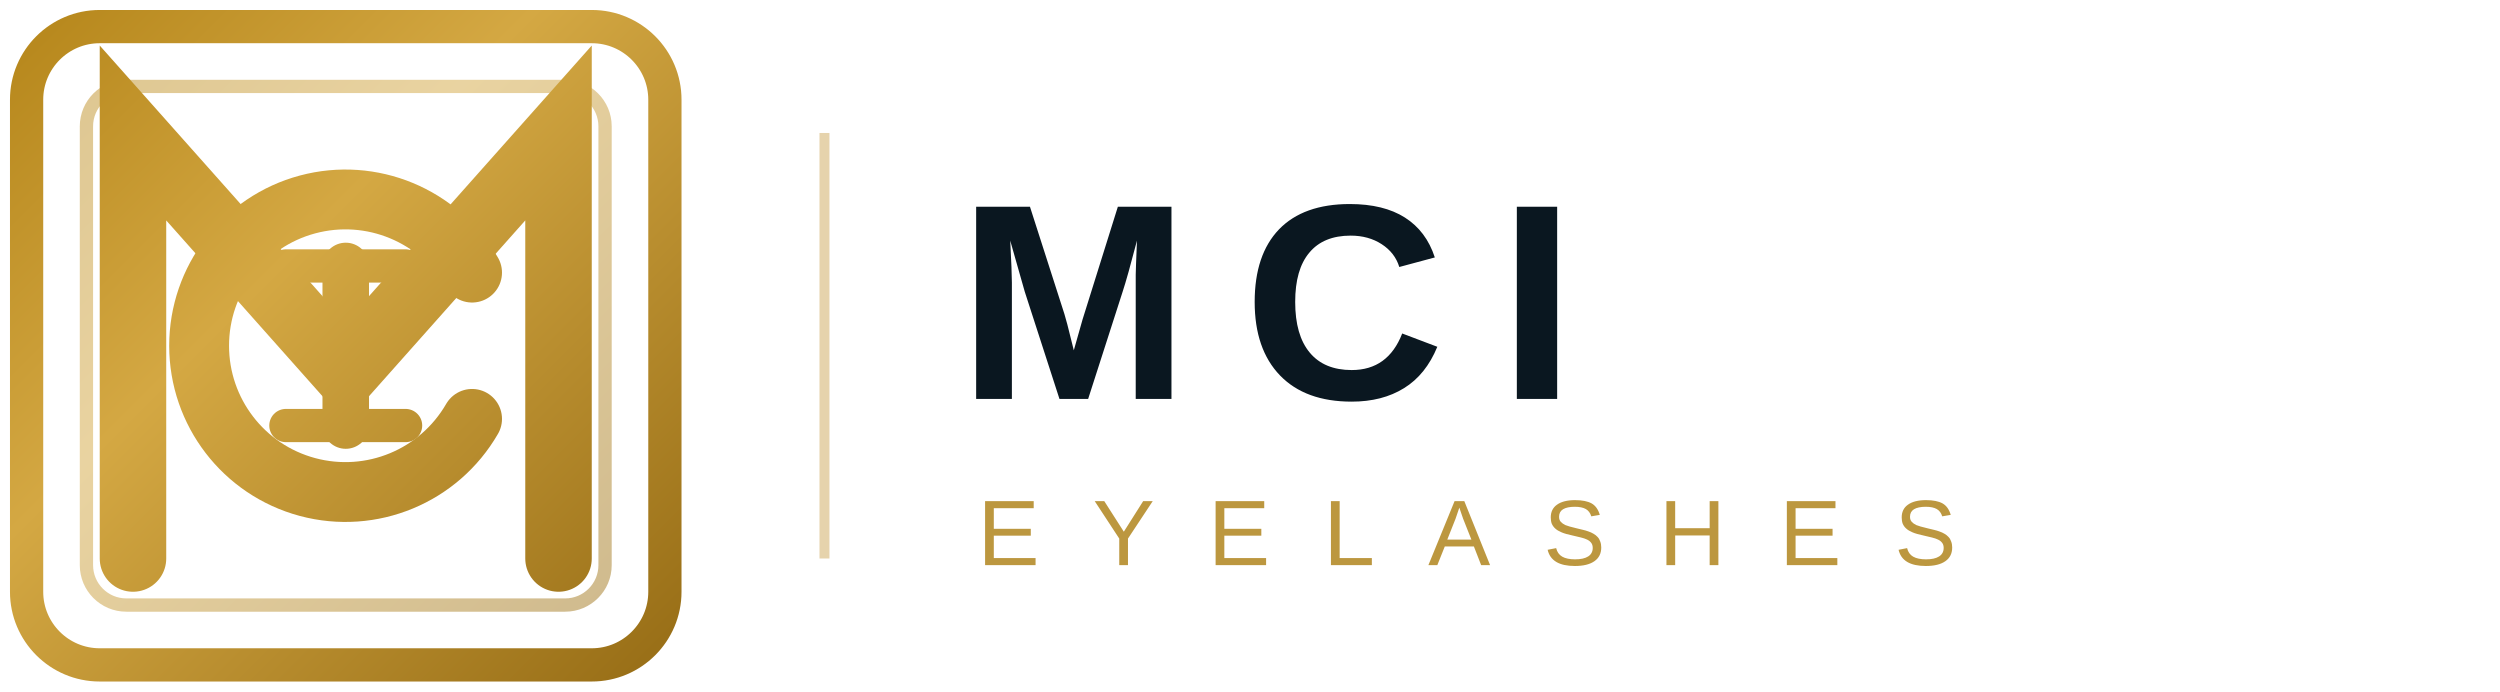
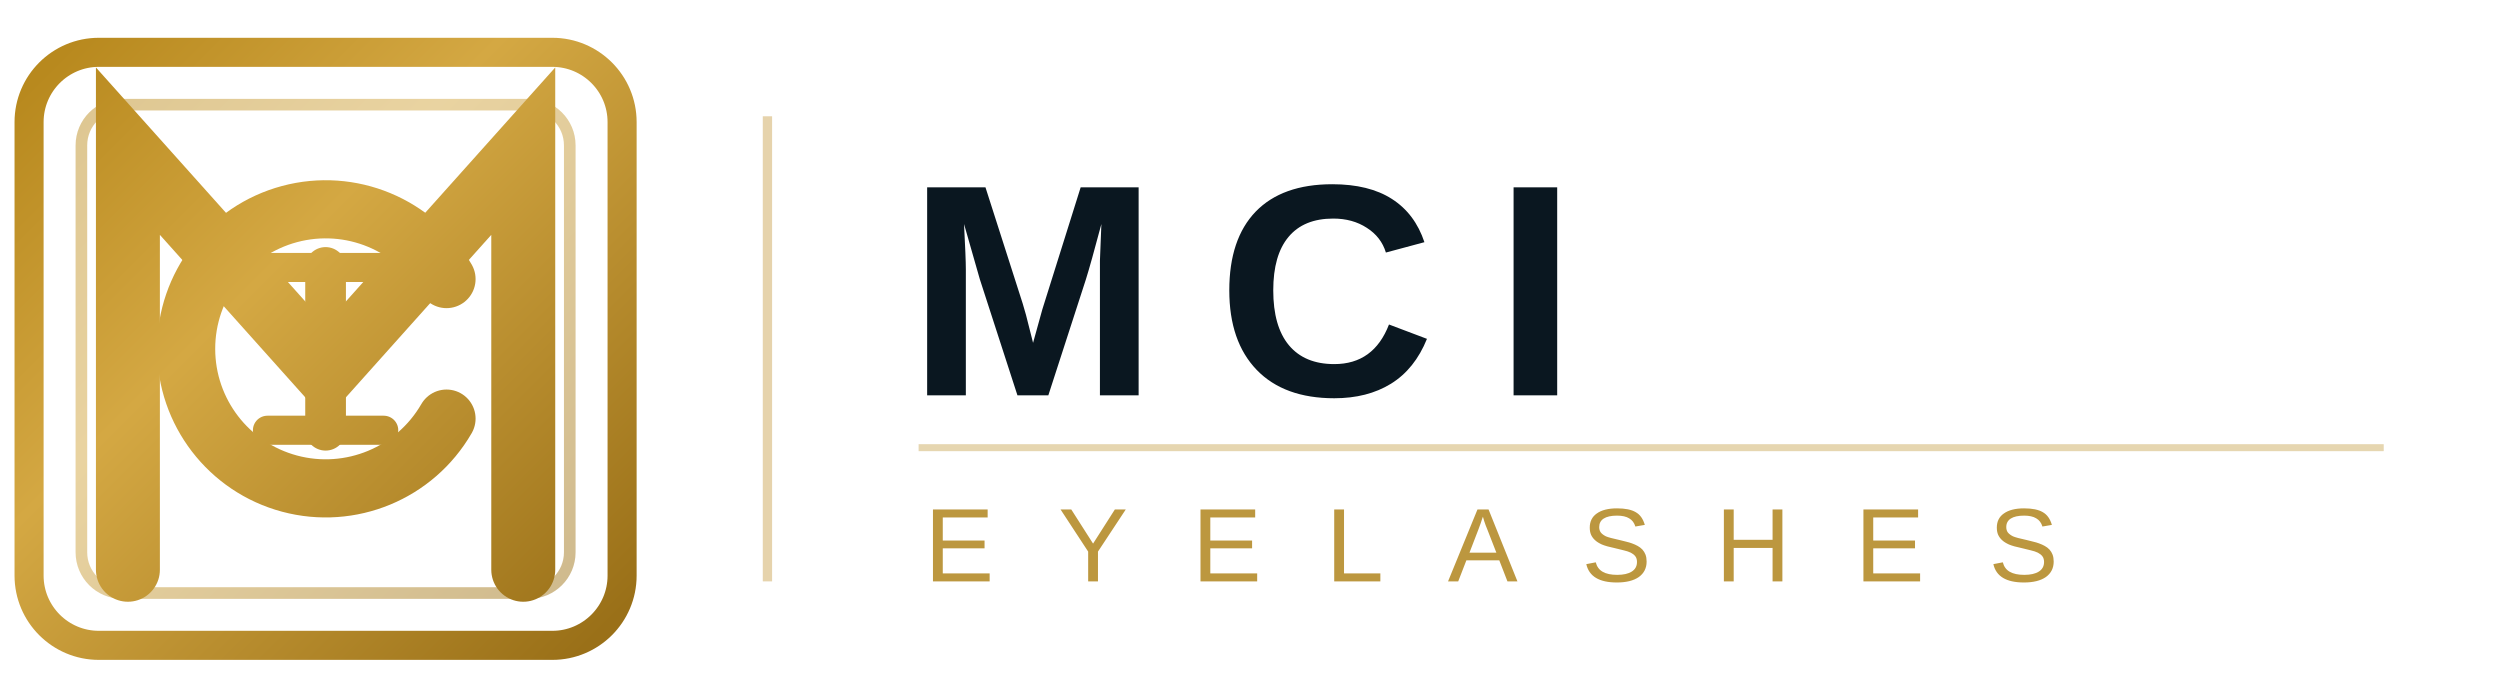
- <svg xmlns="http://www.w3.org/2000/svg" viewBox="0 0 188 52" fill="none">
+ <svg xmlns="http://www.w3.org/2000/svg" viewBox="0 0 215 60" fill="none">
  <defs>
-     <linearGradient id="gm" x1="3" y1="3" x2="49" y2="49" gradientUnits="userSpaceOnUse">
+     <linearGradient id="gm" x1="4" y1="4" x2="52" y2="52" gradientUnits="userSpaceOnUse">
      <stop offset="0%" stop-color="#B8891E" />
      <stop offset="38%" stop-color="#D4A843" />
      <stop offset="100%" stop-color="#9A7018" />
    </linearGradient>
  </defs>
-   <rect x="2" y="2" width="48" height="48" rx="5.5" stroke="url(#gm)" stroke-width="2.5" fill="none" />
-   <rect x="6.5" y="6.5" width="39" height="39" rx="3" stroke="url(#gm)" stroke-width="1" fill="none" opacity="0.5" />
-   <polyline points="10,42 10,10 26,28 42,10 42,42" stroke="url(#gm)" stroke-width="5" fill="none" stroke-linecap="round" stroke-linejoin="miter" stroke-miterlimit="12" />
-   <path d="M 35.5 20.5 A 11 11 0 1 0 35.5 31.5" stroke="url(#gm)" stroke-width="4.5" fill="none" stroke-linecap="round" />
-   <line x1="26" y1="20" x2="26" y2="32" stroke="url(#gm)" stroke-width="3.5" stroke-linecap="round" />
-   <line x1="21.5" y1="20" x2="30.5" y2="20" stroke="url(#gm)" stroke-width="2.5" stroke-linecap="round" />
-   <line x1="21.5" y1="32" x2="30.5" y2="32" stroke="url(#gm)" stroke-width="2.5" stroke-linecap="round" />
-   <line x1="62" y1="10" x2="62" y2="42" stroke="#C09030" stroke-width="0.75" opacity="0.4" />
-   <text x="72" y="30" font-family="Montserrat, 'Helvetica Neue', Arial, sans-serif" font-size="21" font-weight="800" letter-spacing="4" fill="#0a1720">MCI</text>
-   <text x="73.5" y="42.5" font-family="Montserrat, 'Helvetica Neue', Arial, sans-serif" font-size="7" font-weight="300" letter-spacing="4" fill="rgba(176,133,30,0.85)">EYELASHES</text>
+   <g transform="translate(0,2)">
+     <rect x="2.5" y="2.5" width="51" height="51" rx="6" stroke="url(#gm)" stroke-width="2.5" fill="none" />
+     <rect x="7" y="7" width="42" height="42" rx="3.5" stroke="url(#gm)" stroke-width="1" fill="none" opacity="0.5" />
+     <polyline points="11,47 11,11 28,30 45,11 45,47" stroke="url(#gm)" stroke-width="5.5" fill="none" stroke-linecap="round" stroke-linejoin="miter" stroke-miterlimit="12" />
+     <path d="M 38.4 22 A 12 12 0 1 0 38.4 34" stroke="url(#gm)" stroke-width="5" fill="none" stroke-linecap="round" />
+     <line x1="28" y1="21" x2="28" y2="35" stroke="url(#gm)" stroke-width="3.5" stroke-linecap="round" />
+     <line x1="23" y1="21" x2="33" y2="21" stroke="url(#gm)" stroke-width="2.5" stroke-linecap="round" />
+     <line x1="23" y1="35" x2="33" y2="35" stroke="url(#gm)" stroke-width="2.5" stroke-linecap="round" />
+   </g>
+   <line x1="66" y1="10" x2="66" y2="50" stroke="#C09030" stroke-width="0.8" opacity="0.4" />
+   <text x="78" y="34" font-family="Montserrat, 'Helvetica Neue', Arial, sans-serif" font-size="26" font-weight="800" letter-spacing="5" fill="#0a1720">MCI</text>
+   <line x1="79" y1="38.5" x2="205" y2="38.5" stroke="#B8891E" stroke-width="0.6" opacity="0.35" />
+   <text x="79.5" y="50" font-family="Montserrat, 'Helvetica Neue', Arial, sans-serif" font-size="9" font-weight="300" letter-spacing="5.5" fill="rgba(176,133,30,0.85)">EYELASHES</text>
</svg>
